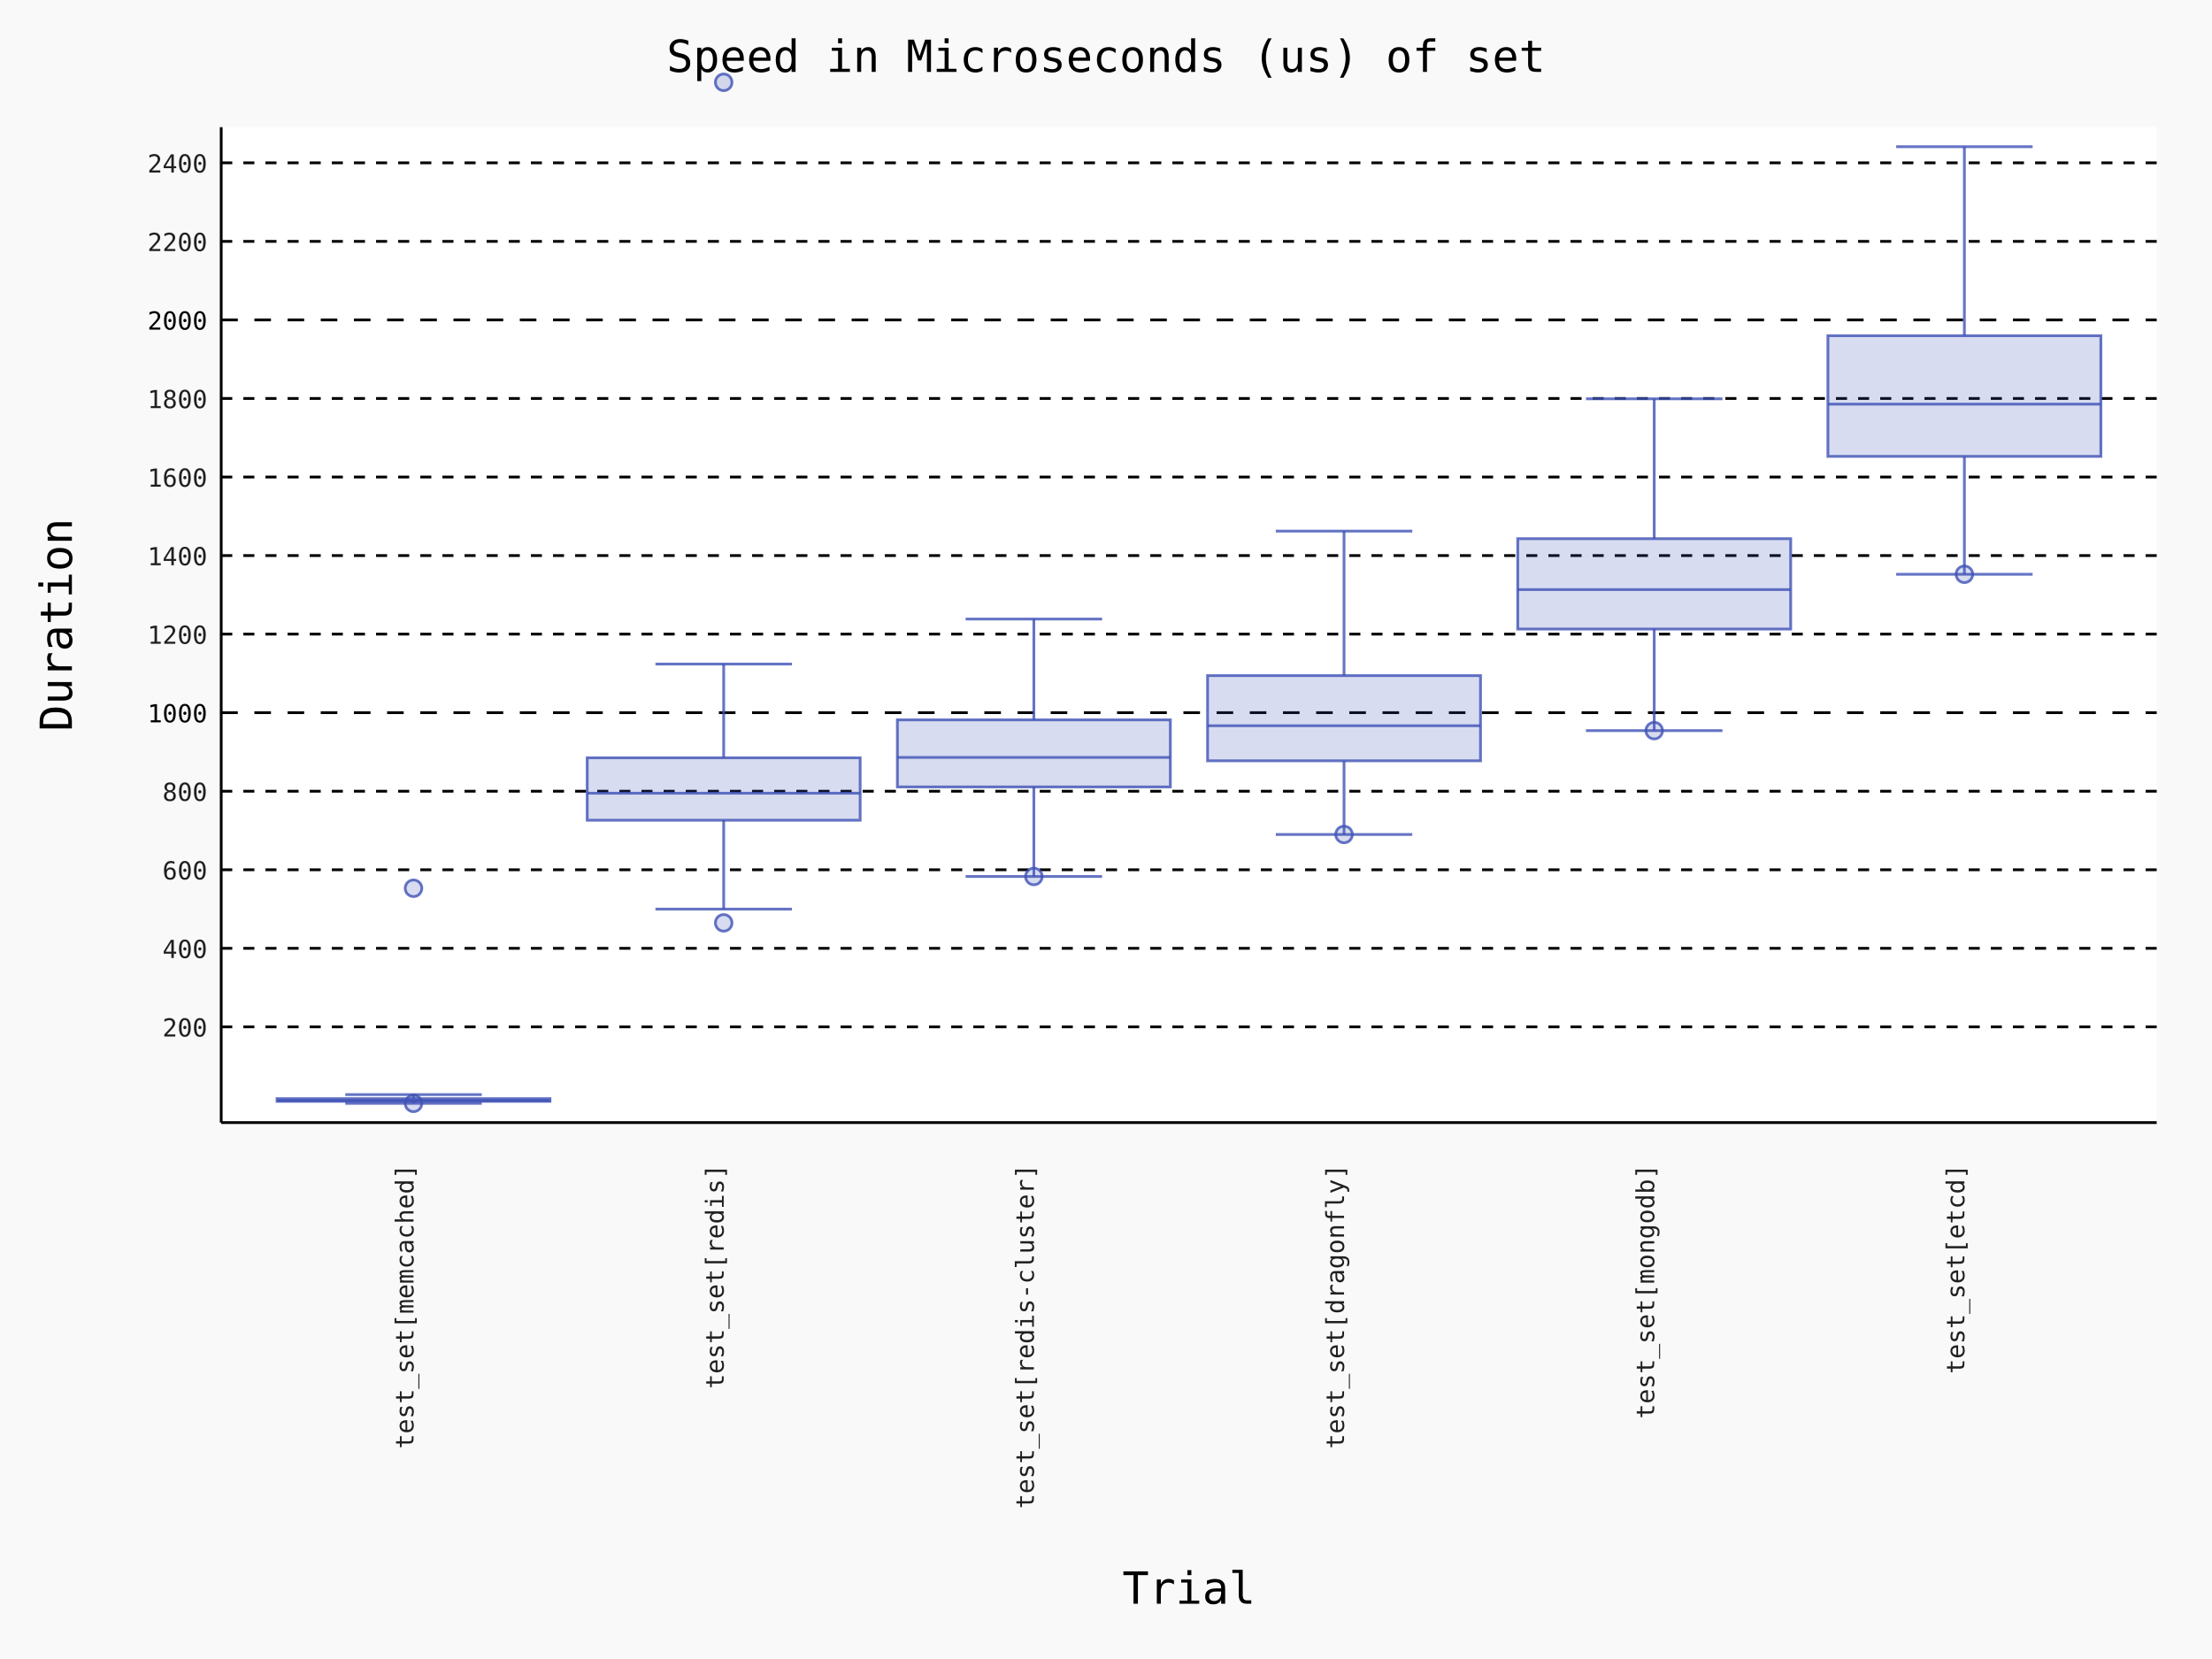
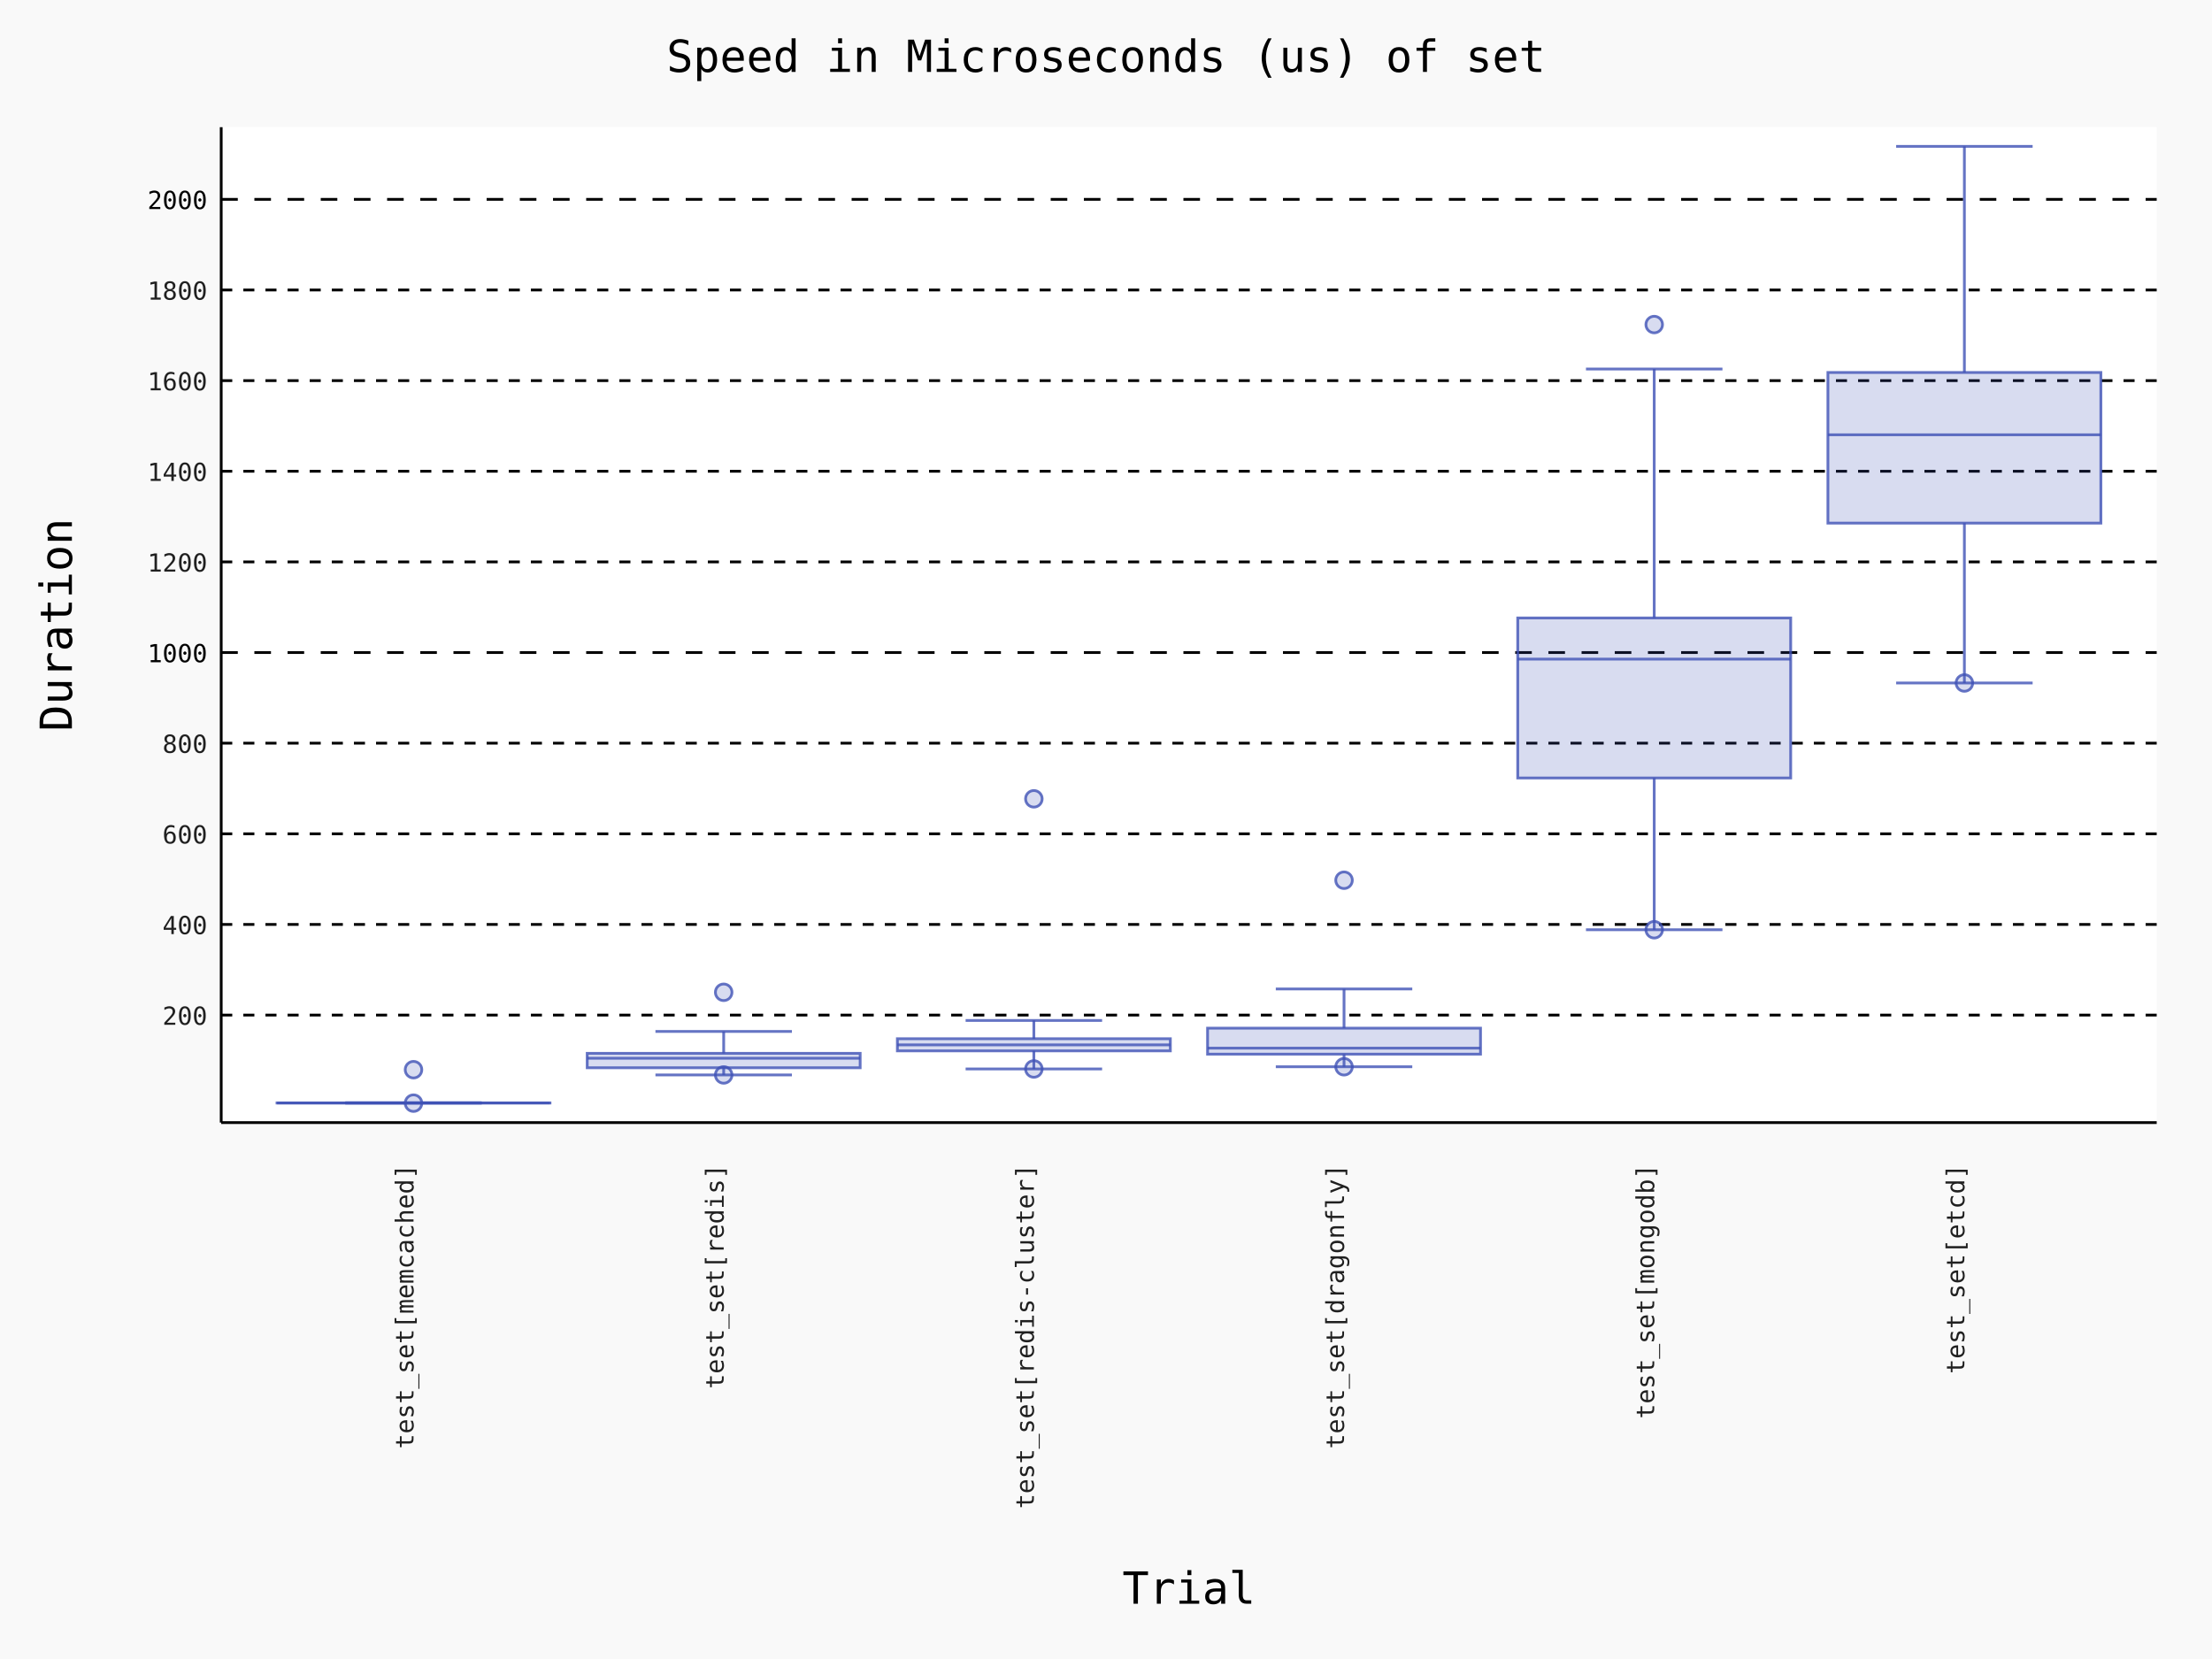
- <svg xmlns="http://www.w3.org/2000/svg" id="chart-3b77a9d1-1f01-4529-bed3-74b94bccfc9f" class="pygal-chart" viewBox="0 0 800 600">
+ <svg xmlns="http://www.w3.org/2000/svg" id="chart-975be2ff-8049-4a19-9887-9e99cc874ed7" class="pygal-chart" viewBox="0 0 800 600">
  <defs>
-     <style type="text/css">#chart-3b77a9d1-1f01-4529-bed3-74b94bccfc9f{-webkit-user-select:none;-webkit-font-smoothing:antialiased;font-family:Consolas,"Deja Vu Sans Mono","Bitstream Vera Sans Mono","Courier New",monospace}#chart-3b77a9d1-1f01-4529-bed3-74b94bccfc9f .title{font-family:Consolas,"Deja Vu Sans Mono","Bitstream Vera Sans Mono","Courier New",monospace;font-size:16px}#chart-3b77a9d1-1f01-4529-bed3-74b94bccfc9f .legends .legend text{font-family:Consolas,"Deja Vu Sans Mono","Bitstream Vera Sans Mono","Courier New",monospace;font-size:14px}#chart-3b77a9d1-1f01-4529-bed3-74b94bccfc9f .axis text{font-family:Consolas,"Deja Vu Sans Mono","Bitstream Vera Sans Mono","Courier New",monospace;font-size:10px}#chart-3b77a9d1-1f01-4529-bed3-74b94bccfc9f .axis text.major{font-family:Consolas,"Deja Vu Sans Mono","Bitstream Vera Sans Mono","Courier New",monospace;font-size:10px}#chart-3b77a9d1-1f01-4529-bed3-74b94bccfc9f .text-overlay text.value{font-family:Consolas,"Deja Vu Sans Mono","Bitstream Vera Sans Mono","Courier New",monospace;font-size:16px}#chart-3b77a9d1-1f01-4529-bed3-74b94bccfc9f .text-overlay text.label{font-family:Consolas,"Deja Vu Sans Mono","Bitstream Vera Sans Mono","Courier New",monospace;font-size:10px}#chart-3b77a9d1-1f01-4529-bed3-74b94bccfc9f .tooltip{font-family:Consolas,"Deja Vu Sans Mono","Bitstream Vera Sans Mono","Courier New",monospace;font-size:14px}#chart-3b77a9d1-1f01-4529-bed3-74b94bccfc9f text.no_data{font-family:Consolas,"Deja Vu Sans Mono","Bitstream Vera Sans Mono","Courier New",monospace;font-size:64px}
- #chart-3b77a9d1-1f01-4529-bed3-74b94bccfc9f{background-color:rgba(249,249,249,1)}#chart-3b77a9d1-1f01-4529-bed3-74b94bccfc9f path,#chart-3b77a9d1-1f01-4529-bed3-74b94bccfc9f line,#chart-3b77a9d1-1f01-4529-bed3-74b94bccfc9f rect,#chart-3b77a9d1-1f01-4529-bed3-74b94bccfc9f circle{-webkit-transition:150ms;-moz-transition:150ms;transition:150ms}#chart-3b77a9d1-1f01-4529-bed3-74b94bccfc9f .graph &gt; .background{fill:rgba(249,249,249,1)}#chart-3b77a9d1-1f01-4529-bed3-74b94bccfc9f .plot &gt; .background{fill:rgba(255,255,255,1)}#chart-3b77a9d1-1f01-4529-bed3-74b94bccfc9f .graph{fill:rgba(0,0,0,.87)}#chart-3b77a9d1-1f01-4529-bed3-74b94bccfc9f text.no_data{fill:rgba(0,0,0,1)}#chart-3b77a9d1-1f01-4529-bed3-74b94bccfc9f .title{fill:rgba(0,0,0,1)}#chart-3b77a9d1-1f01-4529-bed3-74b94bccfc9f .legends .legend text{fill:rgba(0,0,0,.87)}#chart-3b77a9d1-1f01-4529-bed3-74b94bccfc9f .legends .legend:hover text{fill:rgba(0,0,0,1)}#chart-3b77a9d1-1f01-4529-bed3-74b94bccfc9f .axis .line{stroke:rgba(0,0,0,1)}#chart-3b77a9d1-1f01-4529-bed3-74b94bccfc9f .axis .guide.line{stroke:rgba(0,0,0,.54)}#chart-3b77a9d1-1f01-4529-bed3-74b94bccfc9f .axis .major.line{stroke:rgba(0,0,0,.87)}#chart-3b77a9d1-1f01-4529-bed3-74b94bccfc9f .axis text.major{fill:rgba(0,0,0,1)}#chart-3b77a9d1-1f01-4529-bed3-74b94bccfc9f .axis.y .guides:hover .guide.line,#chart-3b77a9d1-1f01-4529-bed3-74b94bccfc9f .line-graph .axis.x .guides:hover .guide.line,#chart-3b77a9d1-1f01-4529-bed3-74b94bccfc9f .stackedline-graph .axis.x .guides:hover .guide.line,#chart-3b77a9d1-1f01-4529-bed3-74b94bccfc9f .xy-graph .axis.x .guides:hover .guide.line{stroke:rgba(0,0,0,1)}#chart-3b77a9d1-1f01-4529-bed3-74b94bccfc9f .axis .guides:hover text{fill:rgba(0,0,0,1)}#chart-3b77a9d1-1f01-4529-bed3-74b94bccfc9f .reactive{fill-opacity:.7;stroke-opacity:.8;stroke-width:1}#chart-3b77a9d1-1f01-4529-bed3-74b94bccfc9f .ci{stroke:rgba(0,0,0,.87)}#chart-3b77a9d1-1f01-4529-bed3-74b94bccfc9f .reactive.active,#chart-3b77a9d1-1f01-4529-bed3-74b94bccfc9f .active .reactive{fill-opacity:.8;stroke-opacity:.9;stroke-width:4}#chart-3b77a9d1-1f01-4529-bed3-74b94bccfc9f .ci .reactive.active{stroke-width:1.5}#chart-3b77a9d1-1f01-4529-bed3-74b94bccfc9f .series text{fill:rgba(0,0,0,1)}#chart-3b77a9d1-1f01-4529-bed3-74b94bccfc9f .tooltip rect{fill:rgba(255,255,255,1);stroke:rgba(0,0,0,1);-webkit-transition:opacity 150ms;-moz-transition:opacity 150ms;transition:opacity 150ms}#chart-3b77a9d1-1f01-4529-bed3-74b94bccfc9f .tooltip .label{fill:rgba(0,0,0,.87)}#chart-3b77a9d1-1f01-4529-bed3-74b94bccfc9f .tooltip .label{fill:rgba(0,0,0,.87)}#chart-3b77a9d1-1f01-4529-bed3-74b94bccfc9f .tooltip .legend{font-size:.8em;fill:rgba(0,0,0,.54)}#chart-3b77a9d1-1f01-4529-bed3-74b94bccfc9f .tooltip .x_label{font-size:.6em;fill:rgba(0,0,0,1)}#chart-3b77a9d1-1f01-4529-bed3-74b94bccfc9f .tooltip .xlink{font-size:.5em;text-decoration:underline}#chart-3b77a9d1-1f01-4529-bed3-74b94bccfc9f .tooltip .value{font-size:1.5em}#chart-3b77a9d1-1f01-4529-bed3-74b94bccfc9f .bound{font-size:.5em}#chart-3b77a9d1-1f01-4529-bed3-74b94bccfc9f .max-value{font-size:.75em;fill:rgba(0,0,0,.54)}#chart-3b77a9d1-1f01-4529-bed3-74b94bccfc9f .map-element{fill:rgba(255,255,255,1);stroke:rgba(0,0,0,.54) !important}#chart-3b77a9d1-1f01-4529-bed3-74b94bccfc9f .map-element .reactive{fill-opacity:inherit;stroke-opacity:inherit}#chart-3b77a9d1-1f01-4529-bed3-74b94bccfc9f .color-0,#chart-3b77a9d1-1f01-4529-bed3-74b94bccfc9f .color-0 a:visited{stroke:#3F51B5;fill:#3F51B5}#chart-3b77a9d1-1f01-4529-bed3-74b94bccfc9f .color-1,#chart-3b77a9d1-1f01-4529-bed3-74b94bccfc9f .color-1 a:visited{stroke:#3F51B5;fill:#3F51B5}#chart-3b77a9d1-1f01-4529-bed3-74b94bccfc9f .color-2,#chart-3b77a9d1-1f01-4529-bed3-74b94bccfc9f .color-2 a:visited{stroke:#3F51B5;fill:#3F51B5}#chart-3b77a9d1-1f01-4529-bed3-74b94bccfc9f .color-3,#chart-3b77a9d1-1f01-4529-bed3-74b94bccfc9f .color-3 a:visited{stroke:#3F51B5;fill:#3F51B5}#chart-3b77a9d1-1f01-4529-bed3-74b94bccfc9f .color-4,#chart-3b77a9d1-1f01-4529-bed3-74b94bccfc9f .color-4 a:visited{stroke:#3F51B5;fill:#3F51B5}#chart-3b77a9d1-1f01-4529-bed3-74b94bccfc9f .color-5,#chart-3b77a9d1-1f01-4529-bed3-74b94bccfc9f .color-5 a:visited{stroke:#3F51B5;fill:#3F51B5}#chart-3b77a9d1-1f01-4529-bed3-74b94bccfc9f .text-overlay .color-0 text{fill:black}#chart-3b77a9d1-1f01-4529-bed3-74b94bccfc9f .text-overlay .color-1 text{fill:black}#chart-3b77a9d1-1f01-4529-bed3-74b94bccfc9f .text-overlay .color-2 text{fill:black}#chart-3b77a9d1-1f01-4529-bed3-74b94bccfc9f .text-overlay .color-3 text{fill:black}#chart-3b77a9d1-1f01-4529-bed3-74b94bccfc9f .text-overlay .color-4 text{fill:black}#chart-3b77a9d1-1f01-4529-bed3-74b94bccfc9f .text-overlay .color-5 text{fill:black}
- #chart-3b77a9d1-1f01-4529-bed3-74b94bccfc9f text.no_data{text-anchor:middle}#chart-3b77a9d1-1f01-4529-bed3-74b94bccfc9f .guide.line{fill:none}#chart-3b77a9d1-1f01-4529-bed3-74b94bccfc9f .centered{text-anchor:middle}#chart-3b77a9d1-1f01-4529-bed3-74b94bccfc9f .title{text-anchor:middle}#chart-3b77a9d1-1f01-4529-bed3-74b94bccfc9f .legends .legend text{fill-opacity:1}#chart-3b77a9d1-1f01-4529-bed3-74b94bccfc9f .axis.x text{text-anchor:middle}#chart-3b77a9d1-1f01-4529-bed3-74b94bccfc9f .axis.x:not(.web) text[transform]{text-anchor:start}#chart-3b77a9d1-1f01-4529-bed3-74b94bccfc9f .axis.x:not(.web) text[transform].backwards{text-anchor:end}#chart-3b77a9d1-1f01-4529-bed3-74b94bccfc9f .axis.y text{text-anchor:end}#chart-3b77a9d1-1f01-4529-bed3-74b94bccfc9f .axis.y text[transform].backwards{text-anchor:start}#chart-3b77a9d1-1f01-4529-bed3-74b94bccfc9f .axis.y2 text{text-anchor:start}#chart-3b77a9d1-1f01-4529-bed3-74b94bccfc9f .axis.y2 text[transform].backwards{text-anchor:end}#chart-3b77a9d1-1f01-4529-bed3-74b94bccfc9f .axis .guide.line{stroke-dasharray:4,4;stroke:black}#chart-3b77a9d1-1f01-4529-bed3-74b94bccfc9f .axis .major.guide.line{stroke-dasharray:6,6;stroke:black}#chart-3b77a9d1-1f01-4529-bed3-74b94bccfc9f .horizontal .axis.y .guide.line,#chart-3b77a9d1-1f01-4529-bed3-74b94bccfc9f .horizontal .axis.y2 .guide.line,#chart-3b77a9d1-1f01-4529-bed3-74b94bccfc9f .vertical .axis.x .guide.line{opacity:0}#chart-3b77a9d1-1f01-4529-bed3-74b94bccfc9f .horizontal .axis.always_show .guide.line,#chart-3b77a9d1-1f01-4529-bed3-74b94bccfc9f .vertical .axis.always_show .guide.line{opacity:1 !important}#chart-3b77a9d1-1f01-4529-bed3-74b94bccfc9f .axis.y .guides:hover .guide.line,#chart-3b77a9d1-1f01-4529-bed3-74b94bccfc9f .axis.y2 .guides:hover .guide.line,#chart-3b77a9d1-1f01-4529-bed3-74b94bccfc9f .axis.x .guides:hover .guide.line{opacity:1}#chart-3b77a9d1-1f01-4529-bed3-74b94bccfc9f .axis .guides:hover text{opacity:1}#chart-3b77a9d1-1f01-4529-bed3-74b94bccfc9f .nofill{fill:none}#chart-3b77a9d1-1f01-4529-bed3-74b94bccfc9f .subtle-fill{fill-opacity:.2}#chart-3b77a9d1-1f01-4529-bed3-74b94bccfc9f .dot{stroke-width:1px;fill-opacity:1;stroke-opacity:1}#chart-3b77a9d1-1f01-4529-bed3-74b94bccfc9f .dot.active{stroke-width:5px}#chart-3b77a9d1-1f01-4529-bed3-74b94bccfc9f .dot.negative{fill:transparent}#chart-3b77a9d1-1f01-4529-bed3-74b94bccfc9f text,#chart-3b77a9d1-1f01-4529-bed3-74b94bccfc9f tspan{stroke:none !important}#chart-3b77a9d1-1f01-4529-bed3-74b94bccfc9f .series text.active{opacity:1}#chart-3b77a9d1-1f01-4529-bed3-74b94bccfc9f .tooltip rect{fill-opacity:.95;stroke-width:.5}#chart-3b77a9d1-1f01-4529-bed3-74b94bccfc9f .tooltip text{fill-opacity:1}#chart-3b77a9d1-1f01-4529-bed3-74b94bccfc9f .showable{visibility:hidden}#chart-3b77a9d1-1f01-4529-bed3-74b94bccfc9f .showable.shown{visibility:visible}#chart-3b77a9d1-1f01-4529-bed3-74b94bccfc9f .gauge-background{fill:rgba(229,229,229,1);stroke:none}#chart-3b77a9d1-1f01-4529-bed3-74b94bccfc9f .bg-lines{stroke:rgba(249,249,249,1);stroke-width:2px}
+     <style type="text/css">#chart-975be2ff-8049-4a19-9887-9e99cc874ed7{-webkit-user-select:none;-webkit-font-smoothing:antialiased;font-family:Consolas,"Deja Vu Sans Mono","Bitstream Vera Sans Mono","Courier New",monospace}#chart-975be2ff-8049-4a19-9887-9e99cc874ed7 .title{font-family:Consolas,"Deja Vu Sans Mono","Bitstream Vera Sans Mono","Courier New",monospace;font-size:16px}#chart-975be2ff-8049-4a19-9887-9e99cc874ed7 .legends .legend text{font-family:Consolas,"Deja Vu Sans Mono","Bitstream Vera Sans Mono","Courier New",monospace;font-size:14px}#chart-975be2ff-8049-4a19-9887-9e99cc874ed7 .axis text{font-family:Consolas,"Deja Vu Sans Mono","Bitstream Vera Sans Mono","Courier New",monospace;font-size:10px}#chart-975be2ff-8049-4a19-9887-9e99cc874ed7 .axis text.major{font-family:Consolas,"Deja Vu Sans Mono","Bitstream Vera Sans Mono","Courier New",monospace;font-size:10px}#chart-975be2ff-8049-4a19-9887-9e99cc874ed7 .text-overlay text.value{font-family:Consolas,"Deja Vu Sans Mono","Bitstream Vera Sans Mono","Courier New",monospace;font-size:16px}#chart-975be2ff-8049-4a19-9887-9e99cc874ed7 .text-overlay text.label{font-family:Consolas,"Deja Vu Sans Mono","Bitstream Vera Sans Mono","Courier New",monospace;font-size:10px}#chart-975be2ff-8049-4a19-9887-9e99cc874ed7 .tooltip{font-family:Consolas,"Deja Vu Sans Mono","Bitstream Vera Sans Mono","Courier New",monospace;font-size:14px}#chart-975be2ff-8049-4a19-9887-9e99cc874ed7 text.no_data{font-family:Consolas,"Deja Vu Sans Mono","Bitstream Vera Sans Mono","Courier New",monospace;font-size:64px}
+ #chart-975be2ff-8049-4a19-9887-9e99cc874ed7{background-color:rgba(249,249,249,1)}#chart-975be2ff-8049-4a19-9887-9e99cc874ed7 path,#chart-975be2ff-8049-4a19-9887-9e99cc874ed7 line,#chart-975be2ff-8049-4a19-9887-9e99cc874ed7 rect,#chart-975be2ff-8049-4a19-9887-9e99cc874ed7 circle{-webkit-transition:150ms;-moz-transition:150ms;transition:150ms}#chart-975be2ff-8049-4a19-9887-9e99cc874ed7 .graph &gt; .background{fill:rgba(249,249,249,1)}#chart-975be2ff-8049-4a19-9887-9e99cc874ed7 .plot &gt; .background{fill:rgba(255,255,255,1)}#chart-975be2ff-8049-4a19-9887-9e99cc874ed7 .graph{fill:rgba(0,0,0,.87)}#chart-975be2ff-8049-4a19-9887-9e99cc874ed7 text.no_data{fill:rgba(0,0,0,1)}#chart-975be2ff-8049-4a19-9887-9e99cc874ed7 .title{fill:rgba(0,0,0,1)}#chart-975be2ff-8049-4a19-9887-9e99cc874ed7 .legends .legend text{fill:rgba(0,0,0,.87)}#chart-975be2ff-8049-4a19-9887-9e99cc874ed7 .legends .legend:hover text{fill:rgba(0,0,0,1)}#chart-975be2ff-8049-4a19-9887-9e99cc874ed7 .axis .line{stroke:rgba(0,0,0,1)}#chart-975be2ff-8049-4a19-9887-9e99cc874ed7 .axis .guide.line{stroke:rgba(0,0,0,.54)}#chart-975be2ff-8049-4a19-9887-9e99cc874ed7 .axis .major.line{stroke:rgba(0,0,0,.87)}#chart-975be2ff-8049-4a19-9887-9e99cc874ed7 .axis text.major{fill:rgba(0,0,0,1)}#chart-975be2ff-8049-4a19-9887-9e99cc874ed7 .axis.y .guides:hover .guide.line,#chart-975be2ff-8049-4a19-9887-9e99cc874ed7 .line-graph .axis.x .guides:hover .guide.line,#chart-975be2ff-8049-4a19-9887-9e99cc874ed7 .stackedline-graph .axis.x .guides:hover .guide.line,#chart-975be2ff-8049-4a19-9887-9e99cc874ed7 .xy-graph .axis.x .guides:hover .guide.line{stroke:rgba(0,0,0,1)}#chart-975be2ff-8049-4a19-9887-9e99cc874ed7 .axis .guides:hover text{fill:rgba(0,0,0,1)}#chart-975be2ff-8049-4a19-9887-9e99cc874ed7 .reactive{fill-opacity:.7;stroke-opacity:.8;stroke-width:1}#chart-975be2ff-8049-4a19-9887-9e99cc874ed7 .ci{stroke:rgba(0,0,0,.87)}#chart-975be2ff-8049-4a19-9887-9e99cc874ed7 .reactive.active,#chart-975be2ff-8049-4a19-9887-9e99cc874ed7 .active .reactive{fill-opacity:.8;stroke-opacity:.9;stroke-width:4}#chart-975be2ff-8049-4a19-9887-9e99cc874ed7 .ci .reactive.active{stroke-width:1.5}#chart-975be2ff-8049-4a19-9887-9e99cc874ed7 .series text{fill:rgba(0,0,0,1)}#chart-975be2ff-8049-4a19-9887-9e99cc874ed7 .tooltip rect{fill:rgba(255,255,255,1);stroke:rgba(0,0,0,1);-webkit-transition:opacity 150ms;-moz-transition:opacity 150ms;transition:opacity 150ms}#chart-975be2ff-8049-4a19-9887-9e99cc874ed7 .tooltip .label{fill:rgba(0,0,0,.87)}#chart-975be2ff-8049-4a19-9887-9e99cc874ed7 .tooltip .label{fill:rgba(0,0,0,.87)}#chart-975be2ff-8049-4a19-9887-9e99cc874ed7 .tooltip .legend{font-size:.8em;fill:rgba(0,0,0,.54)}#chart-975be2ff-8049-4a19-9887-9e99cc874ed7 .tooltip .x_label{font-size:.6em;fill:rgba(0,0,0,1)}#chart-975be2ff-8049-4a19-9887-9e99cc874ed7 .tooltip .xlink{font-size:.5em;text-decoration:underline}#chart-975be2ff-8049-4a19-9887-9e99cc874ed7 .tooltip .value{font-size:1.5em}#chart-975be2ff-8049-4a19-9887-9e99cc874ed7 .bound{font-size:.5em}#chart-975be2ff-8049-4a19-9887-9e99cc874ed7 .max-value{font-size:.75em;fill:rgba(0,0,0,.54)}#chart-975be2ff-8049-4a19-9887-9e99cc874ed7 .map-element{fill:rgba(255,255,255,1);stroke:rgba(0,0,0,.54) !important}#chart-975be2ff-8049-4a19-9887-9e99cc874ed7 .map-element .reactive{fill-opacity:inherit;stroke-opacity:inherit}#chart-975be2ff-8049-4a19-9887-9e99cc874ed7 .color-0,#chart-975be2ff-8049-4a19-9887-9e99cc874ed7 .color-0 a:visited{stroke:#3F51B5;fill:#3F51B5}#chart-975be2ff-8049-4a19-9887-9e99cc874ed7 .color-1,#chart-975be2ff-8049-4a19-9887-9e99cc874ed7 .color-1 a:visited{stroke:#3F51B5;fill:#3F51B5}#chart-975be2ff-8049-4a19-9887-9e99cc874ed7 .color-2,#chart-975be2ff-8049-4a19-9887-9e99cc874ed7 .color-2 a:visited{stroke:#3F51B5;fill:#3F51B5}#chart-975be2ff-8049-4a19-9887-9e99cc874ed7 .color-3,#chart-975be2ff-8049-4a19-9887-9e99cc874ed7 .color-3 a:visited{stroke:#3F51B5;fill:#3F51B5}#chart-975be2ff-8049-4a19-9887-9e99cc874ed7 .color-4,#chart-975be2ff-8049-4a19-9887-9e99cc874ed7 .color-4 a:visited{stroke:#3F51B5;fill:#3F51B5}#chart-975be2ff-8049-4a19-9887-9e99cc874ed7 .color-5,#chart-975be2ff-8049-4a19-9887-9e99cc874ed7 .color-5 a:visited{stroke:#3F51B5;fill:#3F51B5}#chart-975be2ff-8049-4a19-9887-9e99cc874ed7 .text-overlay .color-0 text{fill:black}#chart-975be2ff-8049-4a19-9887-9e99cc874ed7 .text-overlay .color-1 text{fill:black}#chart-975be2ff-8049-4a19-9887-9e99cc874ed7 .text-overlay .color-2 text{fill:black}#chart-975be2ff-8049-4a19-9887-9e99cc874ed7 .text-overlay .color-3 text{fill:black}#chart-975be2ff-8049-4a19-9887-9e99cc874ed7 .text-overlay .color-4 text{fill:black}#chart-975be2ff-8049-4a19-9887-9e99cc874ed7 .text-overlay .color-5 text{fill:black}
+ #chart-975be2ff-8049-4a19-9887-9e99cc874ed7 text.no_data{text-anchor:middle}#chart-975be2ff-8049-4a19-9887-9e99cc874ed7 .guide.line{fill:none}#chart-975be2ff-8049-4a19-9887-9e99cc874ed7 .centered{text-anchor:middle}#chart-975be2ff-8049-4a19-9887-9e99cc874ed7 .title{text-anchor:middle}#chart-975be2ff-8049-4a19-9887-9e99cc874ed7 .legends .legend text{fill-opacity:1}#chart-975be2ff-8049-4a19-9887-9e99cc874ed7 .axis.x text{text-anchor:middle}#chart-975be2ff-8049-4a19-9887-9e99cc874ed7 .axis.x:not(.web) text[transform]{text-anchor:start}#chart-975be2ff-8049-4a19-9887-9e99cc874ed7 .axis.x:not(.web) text[transform].backwards{text-anchor:end}#chart-975be2ff-8049-4a19-9887-9e99cc874ed7 .axis.y text{text-anchor:end}#chart-975be2ff-8049-4a19-9887-9e99cc874ed7 .axis.y text[transform].backwards{text-anchor:start}#chart-975be2ff-8049-4a19-9887-9e99cc874ed7 .axis.y2 text{text-anchor:start}#chart-975be2ff-8049-4a19-9887-9e99cc874ed7 .axis.y2 text[transform].backwards{text-anchor:end}#chart-975be2ff-8049-4a19-9887-9e99cc874ed7 .axis .guide.line{stroke-dasharray:4,4;stroke:black}#chart-975be2ff-8049-4a19-9887-9e99cc874ed7 .axis .major.guide.line{stroke-dasharray:6,6;stroke:black}#chart-975be2ff-8049-4a19-9887-9e99cc874ed7 .horizontal .axis.y .guide.line,#chart-975be2ff-8049-4a19-9887-9e99cc874ed7 .horizontal .axis.y2 .guide.line,#chart-975be2ff-8049-4a19-9887-9e99cc874ed7 .vertical .axis.x .guide.line{opacity:0}#chart-975be2ff-8049-4a19-9887-9e99cc874ed7 .horizontal .axis.always_show .guide.line,#chart-975be2ff-8049-4a19-9887-9e99cc874ed7 .vertical .axis.always_show .guide.line{opacity:1 !important}#chart-975be2ff-8049-4a19-9887-9e99cc874ed7 .axis.y .guides:hover .guide.line,#chart-975be2ff-8049-4a19-9887-9e99cc874ed7 .axis.y2 .guides:hover .guide.line,#chart-975be2ff-8049-4a19-9887-9e99cc874ed7 .axis.x .guides:hover .guide.line{opacity:1}#chart-975be2ff-8049-4a19-9887-9e99cc874ed7 .axis .guides:hover text{opacity:1}#chart-975be2ff-8049-4a19-9887-9e99cc874ed7 .nofill{fill:none}#chart-975be2ff-8049-4a19-9887-9e99cc874ed7 .subtle-fill{fill-opacity:.2}#chart-975be2ff-8049-4a19-9887-9e99cc874ed7 .dot{stroke-width:1px;fill-opacity:1;stroke-opacity:1}#chart-975be2ff-8049-4a19-9887-9e99cc874ed7 .dot.active{stroke-width:5px}#chart-975be2ff-8049-4a19-9887-9e99cc874ed7 .dot.negative{fill:transparent}#chart-975be2ff-8049-4a19-9887-9e99cc874ed7 text,#chart-975be2ff-8049-4a19-9887-9e99cc874ed7 tspan{stroke:none !important}#chart-975be2ff-8049-4a19-9887-9e99cc874ed7 .series text.active{opacity:1}#chart-975be2ff-8049-4a19-9887-9e99cc874ed7 .tooltip rect{fill-opacity:.95;stroke-width:.5}#chart-975be2ff-8049-4a19-9887-9e99cc874ed7 .tooltip text{fill-opacity:1}#chart-975be2ff-8049-4a19-9887-9e99cc874ed7 .showable{visibility:hidden}#chart-975be2ff-8049-4a19-9887-9e99cc874ed7 .showable.shown{visibility:visible}#chart-975be2ff-8049-4a19-9887-9e99cc874ed7 .gauge-background{fill:rgba(229,229,229,1);stroke:none}#chart-975be2ff-8049-4a19-9887-9e99cc874ed7 .bg-lines{stroke:rgba(249,249,249,1);stroke-width:2px}
.tooltip .value{font-size:1em !important}.axis text{font-size:9px !important}</style>
  </defs>
  <g class="graph custombox-graph vertical">
    <rect x="0" y="0" width="800" height="600" class="background" />
    <g transform="translate(80, 46)" class="plot">
      <rect x="0" y="0" width="700.0" height="360.0" class="background" />
      <g class="axis y always_show">
        <path d="M0 360 h700" class="line" />
        <g class="guides">
-           <path d="M0 325.379 h700" class="guide line" />
-           <text x="-5" y="328.879" class="">200</text>
+           <path d="M0 321.117 h700" class="guide line" />
+           <text x="-5" y="324.617" class="">200</text>
        </g>
        <g class="guides">
-           <path d="M0 296.971 h700" class="guide line" />
-           <text x="-5" y="300.471" class="">400</text>
+           <path d="M0 288.337 h700" class="guide line" />
+           <text x="-5" y="291.837" class="">400</text>
        </g>
        <g class="guides">
-           <path d="M0 268.563 h700" class="guide line" />
-           <text x="-5" y="272.063" class="">600</text>
+           <path d="M0 255.557 h700" class="guide line" />
+           <text x="-5" y="259.057" class="">600</text>
        </g>
        <g class="guides">
-           <path d="M0 240.154 h700" class="guide line" />
-           <text x="-5" y="243.654" class="">800</text>
+           <path d="M0 222.778 h700" class="guide line" />
+           <text x="-5" y="226.278" class="">800</text>
        </g>
        <g class="guides">
-           <path d="M0 211.746 h700" class="major guide line" />
-           <text x="-5" y="215.246" class="major">1000</text>
+           <path d="M0 189.998 h700" class="major guide line" />
+           <text x="-5" y="193.498" class="major">1000</text>
        </g>
        <g class="guides">
-           <path d="M0 183.338 h700" class="guide line" />
-           <text x="-5" y="186.838" class="">1200</text>
+           <path d="M0 157.218 h700" class="guide line" />
+           <text x="-5" y="160.718" class="">1200</text>
        </g>
        <g class="guides">
-           <path d="M0 154.93 h700" class="guide line" />
-           <text x="-5" y="158.43" class="">1400</text>
+           <path d="M0 124.438 h700" class="guide line" />
+           <text x="-5" y="127.938" class="">1400</text>
        </g>
        <g class="guides">
-           <path d="M0 126.522 h700" class="guide line" />
-           <text x="-5" y="130.022" class="">1600</text>
+           <path d="M0 91.659 h700" class="guide line" />
+           <text x="-5" y="95.159" class="">1600</text>
        </g>
        <g class="guides">
-           <path d="M0 98.113 h700" class="guide line" />
-           <text x="-5" y="101.613" class="">1800</text>
+           <path d="M0 58.879 h700" class="guide line" />
+           <text x="-5" y="62.379" class="">1800</text>
        </g>
        <g class="guides">
-           <path d="M0 69.705 h700" class="major guide line" />
-           <text x="-5" y="73.205" class="major">2000</text>
-         </g>
-         <g class="guides">
-           <path d="M0 41.297 h700" class="guide line" />
-           <text x="-5" y="44.797" class="">2200</text>
-         </g>
-         <g class="guides">
-           <path d="M0 12.889 h700" class="guide line" />
-           <text x="-5" y="16.389" class="">2400</text>
+           <path d="M0 26.099 h700" class="major guide line" />
+           <text x="-5" y="29.599" class="major">2000</text>
        </g>
      </g>
      <g class="axis x">
        <path d="M0 0 v360" class="line" />
        <g class="guides">
          <path d="M69.551 0 v360" class="guide line" />
          <text x="69.551" y="375.0" class="backwards" transform="rotate(270 69.55128 375)">test_set[memcached]</text>
        </g>
        <g class="guides">
          <path d="M181.731 0 v360" class="guide line" />
          <text x="181.731" y="375.0" class="backwards" transform="rotate(270 181.7308 375)">test_set[redis]</text>
        </g>
        <g class="guides">
          <path d="M293.91 0 v360" class="guide line" />
          <text x="293.91" y="375.0" class="backwards" transform="rotate(270 293.9103 375)">test_set[redis-cluster]</text>
        </g>
        <g class="guides">
          <path d="M406.09 0 v360" class="guide line" />
          <text x="406.09" y="375.0" class="backwards" transform="rotate(270 406.0897 375)">test_set[dragonfly]</text>
        </g>
        <g class="guides">
          <path d="M518.269 0 v360" class="guide line" />
          <text x="518.269" y="375.0" class="backwards" transform="rotate(270 518.2692 375)">test_set[mongodb]</text>
        </g>
        <g class="guides">
          <path d="M630.449 0 v360" class="guide line" />
          <text x="630.449" y="375.0" class="backwards" transform="rotate(270 630.4487 375)">test_set[etcd]</text>
        </g>
      </g>
      <g class="series serie-0 color-0">
        <g class="boxes">
          <g class="box">
-             <path stroke-width="3" d="M44.872 353.05 L94.231 353.05" class="reactive tooltip-trigger" />
-             <path stroke-width="3" d="M20.192 352.022 L118.91 352.022" class="reactive tooltip-trigger" />
-             <path stroke-width="3" d="M44.872 349.88 L94.231 349.88" class="reactive tooltip-trigger" />
-             <path stroke-width="2" d="M69.551 353.05 L69.551 352.309" class="reactive tooltip-trigger" />
-             <path stroke-width="2" d="M69.551 349.88 L69.551 351.337" class="reactive tooltip-trigger" />
-             <rect x="20.192" y="351.337" height="0.972" width="98.718" class="subtle-fill reactive tooltip-trigger" />
-             <circle cx="69.551" cy="353.05" r="3" class="subtle-fill reactive tooltip-trigger" />
-             <circle cx="69.551" cy="275.254" r="3" class="subtle-fill reactive tooltip-trigger" />
+             <path stroke-width="3" d="M44.872 352.969 L94.231 352.969" class="reactive tooltip-trigger" />
+             <path stroke-width="3" d="M20.192 352.904 L118.91 352.904" class="reactive tooltip-trigger" />
+             <path stroke-width="3" d="M44.872 352.808 L94.231 352.808" class="reactive tooltip-trigger" />
+             <path stroke-width="2" d="M69.551 352.969 L69.551 352.923" class="reactive tooltip-trigger" />
+             <path stroke-width="2" d="M69.551 352.808 L69.551 352.877" class="reactive tooltip-trigger" />
+             <rect x="20.192" y="352.877" height="0.046" width="98.718" class="subtle-fill reactive tooltip-trigger" />
+             <circle cx="69.551" cy="352.969" r="3" class="subtle-fill reactive tooltip-trigger" />
+             <circle cx="69.551" cy="340.867" r="3" class="subtle-fill reactive tooltip-trigger" />
          </g>
        </g>
      </g>
      <g class="series serie-1 color-1">
        <g class="boxes">
          <g class="box">
-             <path stroke-width="3" d="M157.051 282.787 L206.41 282.787" class="reactive tooltip-trigger" />
-             <path stroke-width="3" d="M132.372 240.876 L231.09 240.876" class="reactive tooltip-trigger" />
-             <path stroke-width="3" d="M157.051 194.165 L206.41 194.165" class="reactive tooltip-trigger" />
-             <path stroke-width="2" d="M181.731 282.787 L181.731 250.648" class="reactive tooltip-trigger" />
-             <path stroke-width="2" d="M181.731 194.165 L181.731 228.073" class="reactive tooltip-trigger" />
-             <rect x="132.372" y="228.073" height="22.574" width="98.718" class="subtle-fill reactive tooltip-trigger" />
-             <circle cx="181.731" cy="287.766" r="3" class="subtle-fill reactive tooltip-trigger" />
-             <circle cx="181.731" cy="-16.228" r="3" class="subtle-fill reactive tooltip-trigger" />
+             <path stroke-width="3" d="M157.051 342.766 L206.41 342.766" class="reactive tooltip-trigger" />
+             <path stroke-width="3" d="M132.372 336.726 L231.09 336.726" class="reactive tooltip-trigger" />
+             <path stroke-width="3" d="M157.051 327.036 L206.41 327.036" class="reactive tooltip-trigger" />
+             <path stroke-width="2" d="M181.731 342.766 L181.731 340.171" class="reactive tooltip-trigger" />
+             <path stroke-width="2" d="M181.731 327.036 L181.731 334.951" class="reactive tooltip-trigger" />
+             <rect x="132.372" y="334.951" height="5.22" width="98.718" class="subtle-fill reactive tooltip-trigger" />
+             <circle cx="181.731" cy="342.766" r="3" class="subtle-fill reactive tooltip-trigger" />
+             <circle cx="181.731" cy="312.876" r="3" class="subtle-fill reactive tooltip-trigger" />
          </g>
        </g>
      </g>
      <g class="series serie-2 color-2">
        <g class="boxes">
          <g class="box">
-             <path stroke-width="3" d="M269.231 270.993 L318.59 270.993" class="reactive tooltip-trigger" />
-             <path stroke-width="3" d="M244.551 227.932 L343.269 227.932" class="reactive tooltip-trigger" />
-             <path stroke-width="3" d="M269.231 177.886 L318.59 177.886" class="reactive tooltip-trigger" />
-             <path stroke-width="2" d="M293.91 270.993 L293.91 238.602" class="reactive tooltip-trigger" />
-             <path stroke-width="2" d="M293.91 177.886 L293.91 214.346" class="reactive tooltip-trigger" />
-             <rect x="244.551" y="214.346" height="24.256" width="98.718" class="subtle-fill reactive tooltip-trigger" />
-             <circle cx="293.91" cy="270.993" r="3" class="subtle-fill reactive tooltip-trigger" />
-             <circle cx="293.91" cy="-284.275" r="3" class="subtle-fill reactive tooltip-trigger" />
+             <path stroke-width="3" d="M269.231 340.599 L318.59 340.599" class="reactive tooltip-trigger" />
+             <path stroke-width="3" d="M244.551 331.89 L343.269 331.89" class="reactive tooltip-trigger" />
+             <path stroke-width="3" d="M269.231 323.066 L318.59 323.066" class="reactive tooltip-trigger" />
+             <path stroke-width="2" d="M293.91 340.599 L293.91 334.06" class="reactive tooltip-trigger" />
+             <path stroke-width="2" d="M293.91 323.066 L293.91 329.667" class="reactive tooltip-trigger" />
+             <rect x="244.551" y="329.667" height="4.393" width="98.718" class="subtle-fill reactive tooltip-trigger" />
+             <circle cx="293.91" cy="340.599" r="3" class="subtle-fill reactive tooltip-trigger" />
+             <circle cx="293.91" cy="242.904" r="3" class="subtle-fill reactive tooltip-trigger" />
          </g>
        </g>
      </g>
      <g class="series serie-3 color-3">
        <g class="boxes">
          <g class="box">
-             <path stroke-width="3" d="M381.41 255.801 L430.769 255.801" class="reactive tooltip-trigger" />
-             <path stroke-width="3" d="M356.731 216.474 L455.449 216.474" class="reactive tooltip-trigger" />
-             <path stroke-width="3" d="M381.41 146.082 L430.769 146.082" class="reactive tooltip-trigger" />
-             <path stroke-width="2" d="M406.09 255.801 L406.09 229.156" class="reactive tooltip-trigger" />
-             <path stroke-width="2" d="M406.09 146.082 L406.09 198.349" class="reactive tooltip-trigger" />
-             <rect x="356.731" y="198.349" height="30.807" width="98.718" class="subtle-fill reactive tooltip-trigger" />
-             <circle cx="406.09" cy="255.801" r="3" class="subtle-fill reactive tooltip-trigger" />
-             <circle cx="406.09" cy="-68.803" r="3" class="subtle-fill reactive tooltip-trigger" />
+             <path stroke-width="3" d="M381.41 339.808 L430.769 339.808" class="reactive tooltip-trigger" />
+             <path stroke-width="3" d="M356.731 333.075 L455.449 333.075" class="reactive tooltip-trigger" />
+             <path stroke-width="3" d="M381.41 311.672 L430.769 311.672" class="reactive tooltip-trigger" />
+             <path stroke-width="2" d="M406.09 339.808 L406.09 335.247" class="reactive tooltip-trigger" />
+             <path stroke-width="2" d="M406.09 311.672 L406.09 325.85" class="reactive tooltip-trigger" />
+             <rect x="356.731" y="325.85" height="9.398" width="98.718" class="subtle-fill reactive tooltip-trigger" />
+             <circle cx="406.09" cy="339.808" r="3" class="subtle-fill reactive tooltip-trigger" />
+             <circle cx="406.09" cy="272.348" r="3" class="subtle-fill reactive tooltip-trigger" />
          </g>
        </g>
      </g>
      <g class="series serie-4 color-4">
        <g class="boxes">
          <g class="box">
-             <path stroke-width="3" d="M493.59 218.242 L542.949 218.242" class="reactive tooltip-trigger" />
-             <path stroke-width="3" d="M468.91 167.239 L567.628 167.239" class="reactive tooltip-trigger" />
-             <path stroke-width="3" d="M493.59 98.232 L542.949 98.232" class="reactive tooltip-trigger" />
-             <path stroke-width="2" d="M518.269 218.242 L518.269 181.503" class="reactive tooltip-trigger" />
-             <path stroke-width="2" d="M518.269 98.232 L518.269 148.818" class="reactive tooltip-trigger" />
-             <rect x="468.91" y="148.818" height="32.686" width="98.718" class="subtle-fill reactive tooltip-trigger" />
-             <circle cx="518.269" cy="218.242" r="3" class="subtle-fill reactive tooltip-trigger" />
-             <circle cx="518.269" cy="-1041.959" r="3" class="subtle-fill reactive tooltip-trigger" />
+             <path stroke-width="3" d="M493.59 290.254 L542.949 290.254" class="reactive tooltip-trigger" />
+             <path stroke-width="3" d="M468.91 192.377 L567.628 192.377" class="reactive tooltip-trigger" />
+             <path stroke-width="3" d="M493.59 87.461 L542.949 87.461" class="reactive tooltip-trigger" />
+             <path stroke-width="2" d="M518.269 290.254 L518.269 235.369" class="reactive tooltip-trigger" />
+             <path stroke-width="2" d="M518.269 87.461 L518.269 177.492" class="reactive tooltip-trigger" />
+             <rect x="468.91" y="177.492" height="57.877" width="98.718" class="subtle-fill reactive tooltip-trigger" />
+             <circle cx="518.269" cy="290.254" r="3" class="subtle-fill reactive tooltip-trigger" />
+             <circle cx="518.269" cy="71.377" r="3" class="subtle-fill reactive tooltip-trigger" />
          </g>
        </g>
      </g>
      <g class="series serie-5 color-5">
        <g class="boxes">
          <g class="box">
-             <path stroke-width="3" d="M605.769 161.698 L655.128 161.698" class="reactive tooltip-trigger" />
-             <path stroke-width="3" d="M581.09 100.165 L679.808 100.165" class="reactive tooltip-trigger" />
-             <path stroke-width="3" d="M605.769 7.059 L655.128 7.059" class="reactive tooltip-trigger" />
-             <path stroke-width="2" d="M630.449 161.698 L630.449 119.057" class="reactive tooltip-trigger" />
-             <path stroke-width="2" d="M630.449 7.059 L630.449 75.413" class="reactive tooltip-trigger" />
-             <rect x="581.09" y="75.413" height="43.644" width="98.718" class="subtle-fill reactive tooltip-trigger" />
-             <circle cx="630.449" cy="161.698" r="3" class="subtle-fill reactive tooltip-trigger" />
-             <circle cx="630.449" cy="-218.608" r="3" class="subtle-fill reactive tooltip-trigger" />
+             <path stroke-width="3" d="M605.769 201.01 L655.128 201.01" class="reactive tooltip-trigger" />
+             <path stroke-width="3" d="M581.09 111.246 L679.808 111.246" class="reactive tooltip-trigger" />
+             <path stroke-width="3" d="M605.769 6.936 L655.128 6.936" class="reactive tooltip-trigger" />
+             <path stroke-width="2" d="M630.449 201.01 L630.449 143.193" class="reactive tooltip-trigger" />
+             <path stroke-width="2" d="M630.449 6.936 L630.449 88.712" class="reactive tooltip-trigger" />
+             <rect x="581.09" y="88.712" height="54.481" width="98.718" class="subtle-fill reactive tooltip-trigger" />
+             <circle cx="630.449" cy="201.01" r="3" class="subtle-fill reactive tooltip-trigger" />
+             <circle cx="630.449" cy="-783.173" r="3" class="subtle-fill reactive tooltip-trigger" />
          </g>
        </g>
      </g>
    </g>
    <g class="titles">
      <text x="400.0" y="26" class="title plot_title">Speed in Microseconds (us) of set</text>
      <text x="430.0" y="580.0" class="title">Trial</text>
      <text x="0" y="252.0" class="title" transform="rotate(-90 0 226)">Duration</text>
    </g>
    <g transform="translate(80, 46)" class="plot overlay">
      <g class="series serie-0 color-0" />
      <g class="series serie-1 color-1" />
      <g class="series serie-2 color-2" />
      <g class="series serie-3 color-3" />
      <g class="series serie-4 color-4" />
      <g class="series serie-5 color-5" />
    </g>
    <g transform="translate(80, 46)" class="plot text-overlay">
      <g class="series serie-0 color-0" />
      <g class="series serie-1 color-1" />
      <g class="series serie-2 color-2" />
      <g class="series serie-3 color-3" />
      <g class="series serie-4 color-4" />
      <g class="series serie-5 color-5" />
    </g>
    <g transform="translate(80, 46)" class="plot tooltip-overlay">
      <g transform="translate(0 0)" style="opacity: 0" class="tooltip">
        <rect rx="0" ry="0" width="0" height="0" class="tooltip-box" />
        <g class="text" />
      </g>
    </g>
  </g>
</svg>
